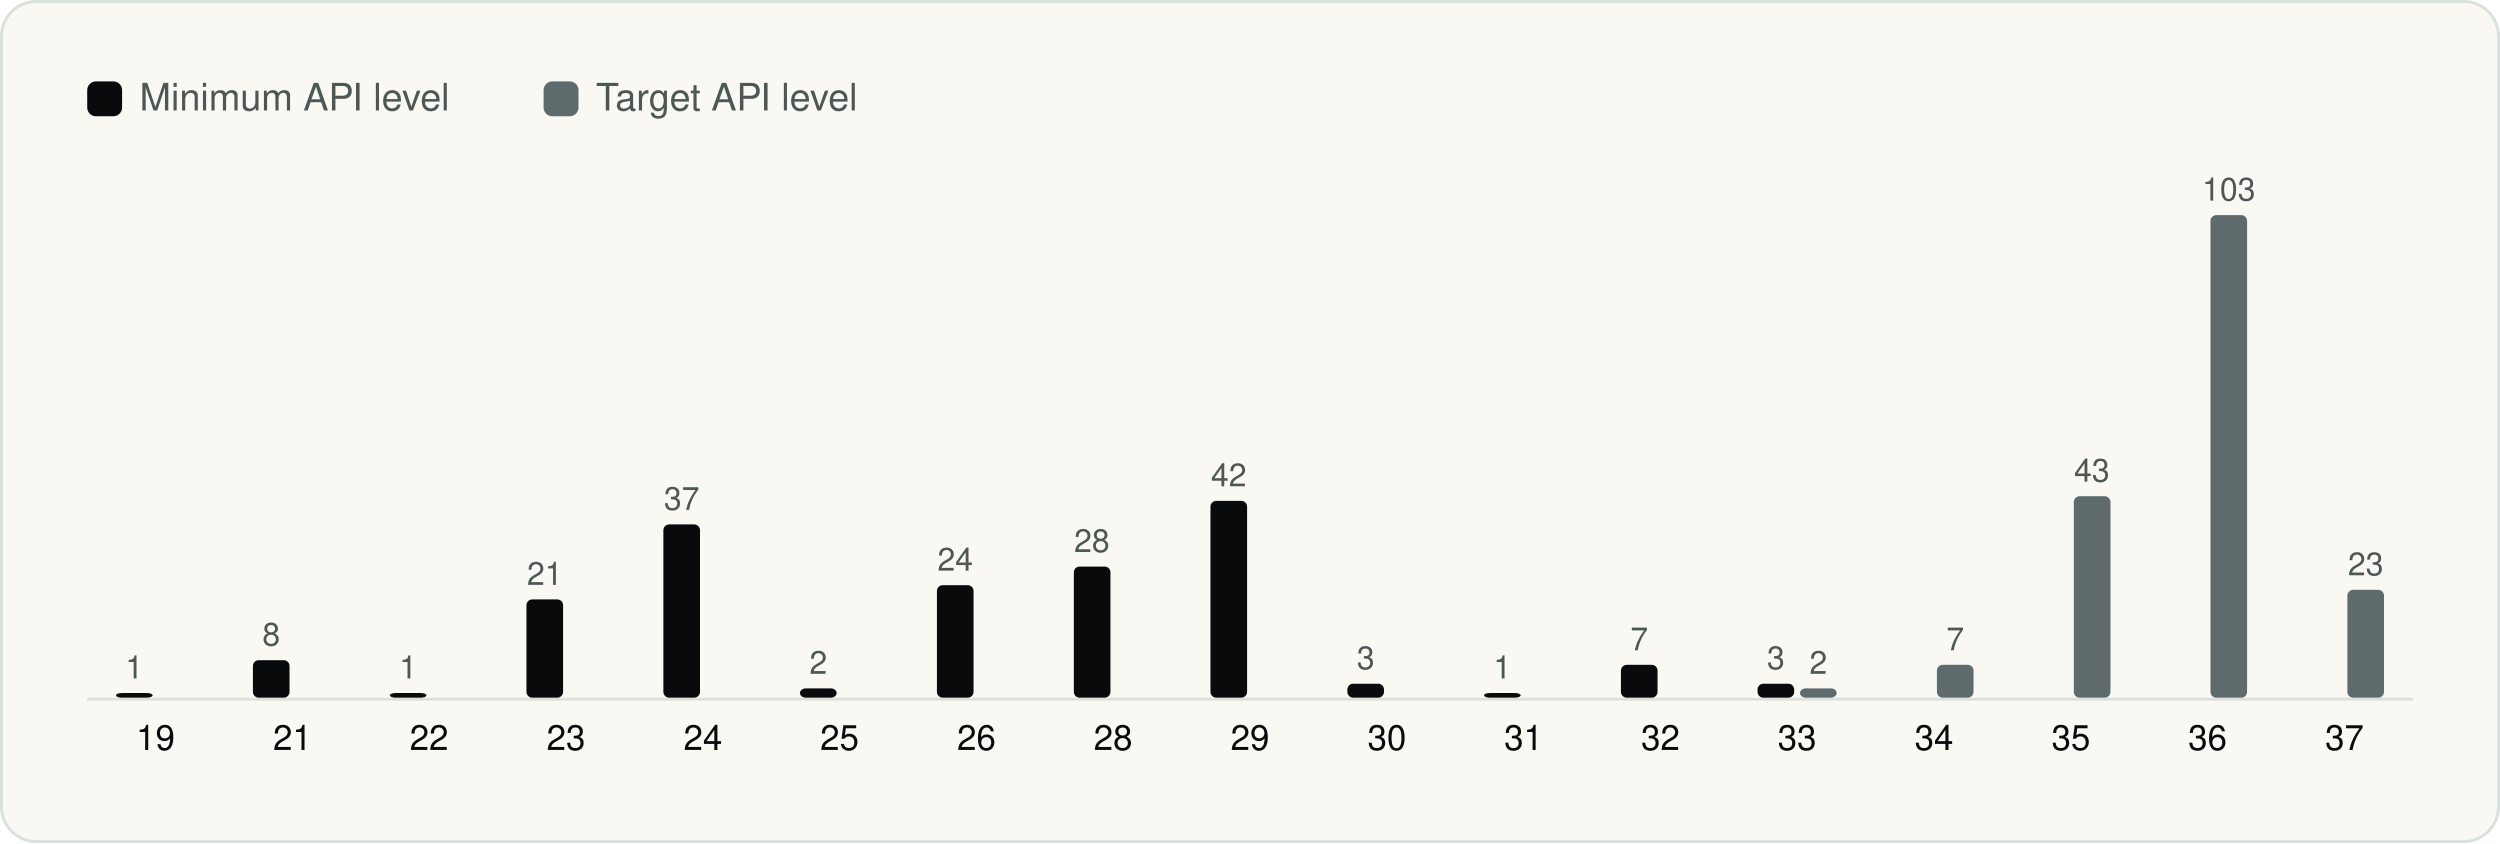
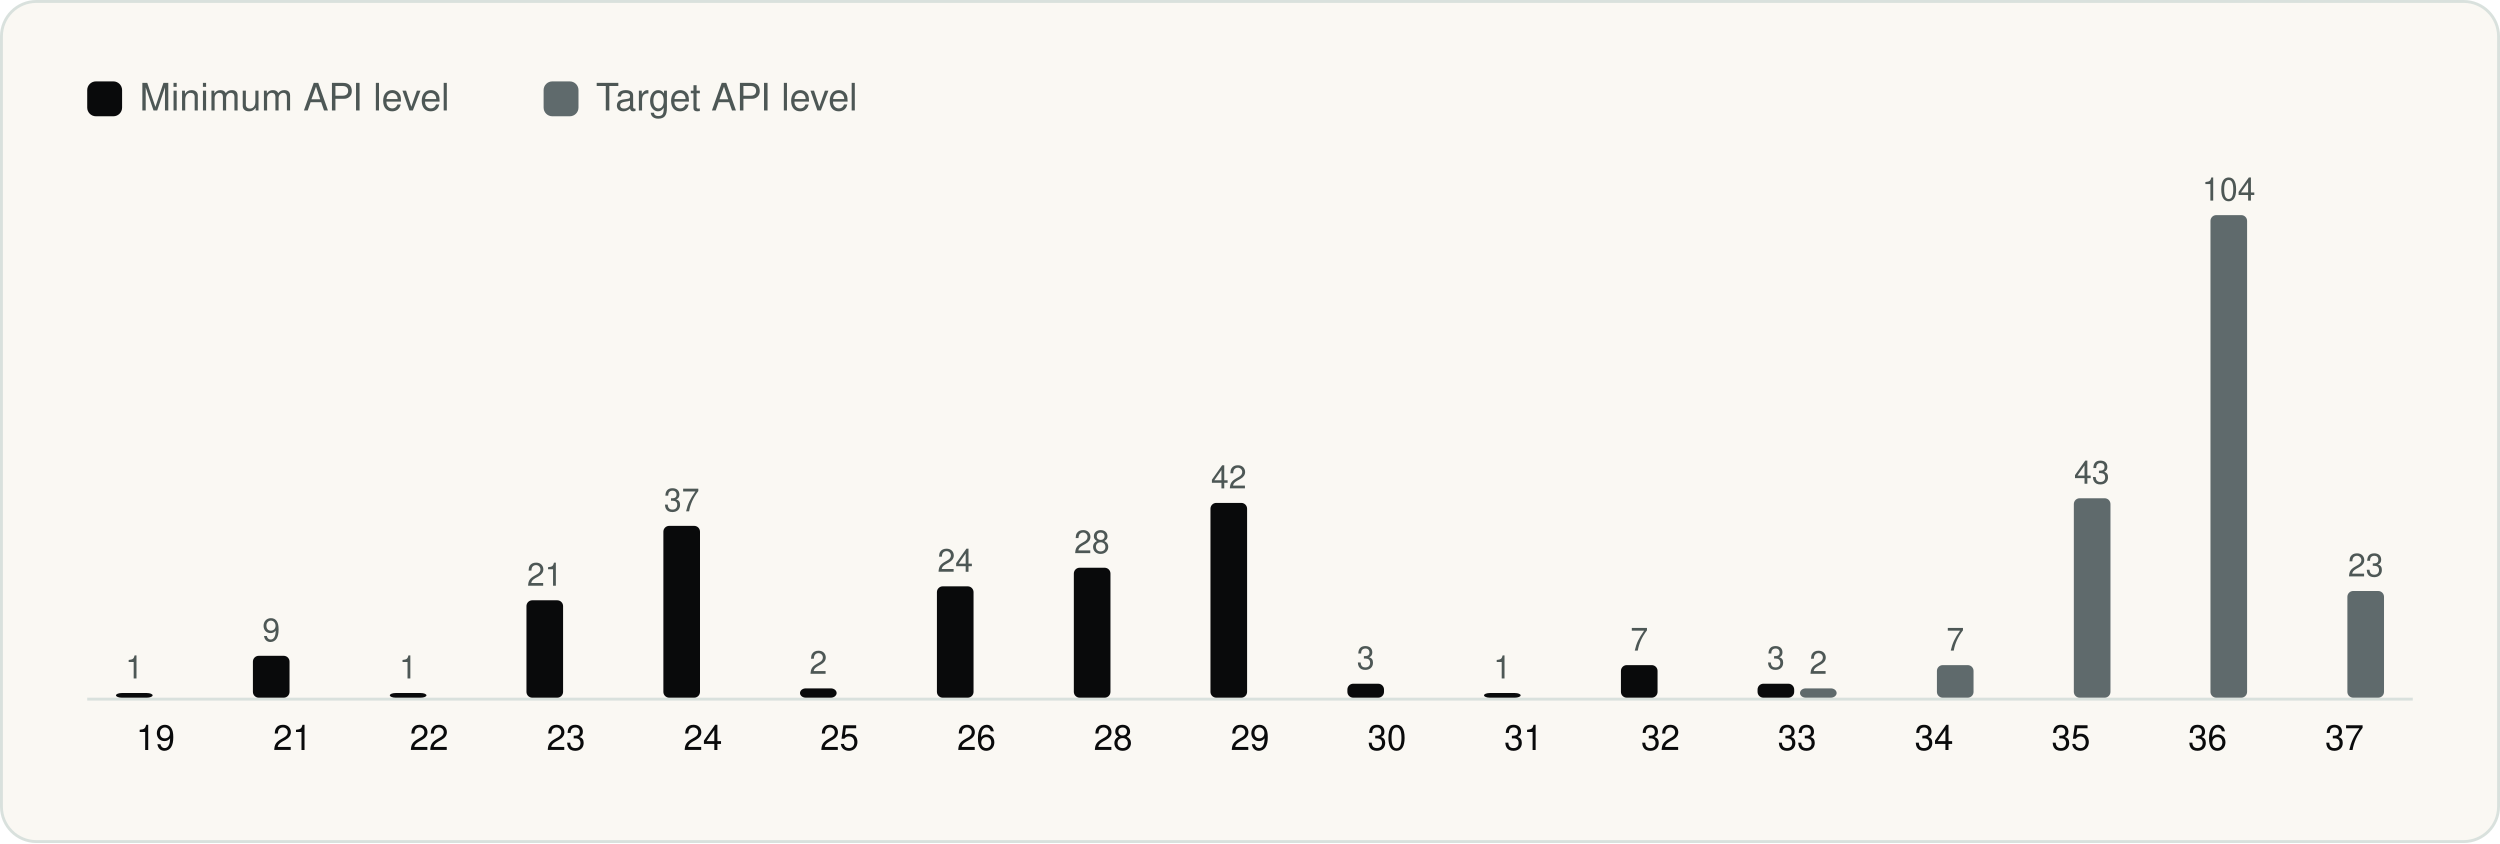
<svg xmlns="http://www.w3.org/2000/svg" viewBox="0 0 860 290" width="860" height="290" role="img" aria-label="Android API levels" font-family="Geist, -apple-system, BlinkMacSystemFont, 'Segoe UI', Helvetica, Arial, sans-serif">
  <rect x="0.5" y="0.5" width="859" height="289" rx="12" fill="#FAF8F3" stroke="#D9E1DD" />
  <g transform="translate(20 20)">
    <rect x="10" y="8" width="12" height="12" rx="3" fill="#090A0B" />
    <text x="28" y="18" font-size="13" fill="#4D5755">Minimum API level</text>
    <rect x="167.0" y="8" width="12" height="12" rx="3" fill="#5F6A6C" />
    <text x="185.0" y="18" font-size="13" fill="#4D5755">Target API level</text>
    <line x1="10" y1="220.5" x2="810" y2="220.5" stroke="#D9E1DD" />
    <rect x="19.9" y="218.4" width="12.6" height="1.6" rx="2" fill="#090A0B" />
    <text x="26.2" y="213.4" font-size="11" text-anchor="middle" fill="#4D5755">1</text>
    <text x="33.5" y="238.0" font-size="12" text-anchor="middle" fill="#090A0B">19</text>
-     <rect x="67.0" y="207.1" width="12.6" height="12.9" rx="2" fill="#090A0B" />
-     <text x="73.3" y="202.1" font-size="11" text-anchor="middle" fill="#4D5755">8</text>
+     <rect x="67.0" y="205.6" width="12.6" height="14.4" rx="2" fill="#090A0B" />
+     <text x="73.3" y="200.6" font-size="11" text-anchor="middle" fill="#4D5755">9</text>
    <text x="80.6" y="238.0" font-size="12" text-anchor="middle" fill="#090A0B">21</text>
    <rect x="114.1" y="218.4" width="12.6" height="1.6" rx="2" fill="#090A0B" />
    <text x="120.4" y="213.4" font-size="11" text-anchor="middle" fill="#4D5755">1</text>
    <text x="127.6" y="238.0" font-size="12" text-anchor="middle" fill="#090A0B">22</text>
-     <rect x="161.1" y="186.2" width="12.6" height="33.8" rx="2" fill="#090A0B" />
-     <text x="167.4" y="181.2" font-size="11" text-anchor="middle" fill="#4D5755">21</text>
+     <rect x="161.1" y="186.5" width="12.6" height="33.5" rx="2" fill="#090A0B" />
+     <text x="167.4" y="181.5" font-size="11" text-anchor="middle" fill="#4D5755">21</text>
    <text x="174.7" y="238.0" font-size="12" text-anchor="middle" fill="#090A0B">23</text>
-     <rect x="208.2" y="160.4" width="12.6" height="59.6" rx="2" fill="#090A0B" />
-     <text x="214.5" y="155.4" font-size="11" text-anchor="middle" fill="#4D5755">37</text>
+     <rect x="208.2" y="160.9" width="12.6" height="59.1" rx="2" fill="#090A0B" />
+     <text x="214.5" y="155.9" font-size="11" text-anchor="middle" fill="#4D5755">37</text>
    <text x="221.8" y="238.0" font-size="12" text-anchor="middle" fill="#090A0B">24</text>
    <rect x="255.2" y="216.8" width="12.6" height="3.2" rx="2" fill="#090A0B" />
    <text x="261.5" y="211.8" font-size="11" text-anchor="middle" fill="#4D5755">2</text>
    <text x="268.8" y="238.0" font-size="12" text-anchor="middle" fill="#090A0B">25</text>
-     <rect x="302.3" y="181.3" width="12.6" height="38.7" rx="2" fill="#090A0B" />
-     <text x="308.6" y="176.3" font-size="11" text-anchor="middle" fill="#4D5755">24</text>
+     <rect x="302.3" y="181.7" width="12.6" height="38.3" rx="2" fill="#090A0B" />
+     <text x="308.6" y="176.7" font-size="11" text-anchor="middle" fill="#4D5755">24</text>
    <text x="315.9" y="238.0" font-size="12" text-anchor="middle" fill="#090A0B">26</text>
-     <rect x="349.4" y="174.9" width="12.6" height="45.1" rx="2" fill="#090A0B" />
-     <text x="355.6" y="169.9" font-size="11" text-anchor="middle" fill="#4D5755">28</text>
+     <rect x="349.4" y="175.3" width="12.6" height="44.7" rx="2" fill="#090A0B" />
+     <text x="355.6" y="170.3" font-size="11" text-anchor="middle" fill="#4D5755">28</text>
    <text x="362.9" y="238.0" font-size="12" text-anchor="middle" fill="#090A0B">28</text>
-     <rect x="396.4" y="152.3" width="12.6" height="67.7" rx="2" fill="#090A0B" />
-     <text x="402.7" y="147.3" font-size="11" text-anchor="middle" fill="#4D5755">42</text>
+     <rect x="396.4" y="153.0" width="12.6" height="67.0" rx="2" fill="#090A0B" />
+     <text x="402.7" y="148.0" font-size="11" text-anchor="middle" fill="#4D5755">42</text>
    <text x="410.0" y="238.0" font-size="12" text-anchor="middle" fill="#090A0B">29</text>
    <rect x="443.5" y="215.2" width="12.6" height="4.8" rx="2" fill="#090A0B" />
    <text x="449.8" y="210.2" font-size="11" text-anchor="middle" fill="#4D5755">3</text>
    <text x="457.1" y="238.0" font-size="12" text-anchor="middle" fill="#090A0B">30</text>
    <rect x="490.5" y="218.4" width="12.6" height="1.6" rx="2" fill="#090A0B" />
    <text x="496.8" y="213.4" font-size="11" text-anchor="middle" fill="#4D5755">1</text>
    <text x="504.1" y="238.0" font-size="12" text-anchor="middle" fill="#090A0B">31</text>
-     <rect x="537.6" y="208.7" width="12.6" height="11.3" rx="2" fill="#090A0B" />
-     <text x="543.9" y="203.7" font-size="11" text-anchor="middle" fill="#4D5755">7</text>
+     <rect x="537.6" y="208.8" width="12.6" height="11.2" rx="2" fill="#090A0B" />
+     <text x="543.9" y="203.8" font-size="11" text-anchor="middle" fill="#4D5755">7</text>
    <text x="551.2" y="238.0" font-size="12" text-anchor="middle" fill="#090A0B">32</text>
    <rect x="584.6" y="215.2" width="12.6" height="4.8" rx="2" fill="#090A0B" />
    <text x="590.9" y="210.2" font-size="11" text-anchor="middle" fill="#4D5755">3</text>
    <rect x="599.2" y="216.8" width="12.6" height="3.2" rx="2" fill="#5F6A6C" />
    <text x="605.5" y="211.8" font-size="11" text-anchor="middle" fill="#4D5755">2</text>
    <text x="598.2" y="238.0" font-size="12" text-anchor="middle" fill="#090A0B">33</text>
-     <rect x="646.3" y="208.7" width="12.6" height="11.3" rx="2" fill="#5F6A6C" />
-     <text x="652.6" y="203.7" font-size="11" text-anchor="middle" fill="#4D5755">7</text>
+     <rect x="646.3" y="208.8" width="12.6" height="11.2" rx="2" fill="#5F6A6C" />
+     <text x="652.6" y="203.8" font-size="11" text-anchor="middle" fill="#4D5755">7</text>
    <text x="645.3" y="238.0" font-size="12" text-anchor="middle" fill="#090A0B">34</text>
-     <rect x="693.4" y="150.7" width="12.6" height="69.3" rx="2" fill="#5F6A6C" />
-     <text x="699.6" y="145.7" font-size="11" text-anchor="middle" fill="#4D5755">43</text>
+     <rect x="693.4" y="151.4" width="12.6" height="68.6" rx="2" fill="#5F6A6C" />
+     <text x="699.6" y="146.4" font-size="11" text-anchor="middle" fill="#4D5755">43</text>
    <text x="692.4" y="238.0" font-size="12" text-anchor="middle" fill="#090A0B">35</text>
    <rect x="740.4" y="54.0" width="12.6" height="166.0" rx="2" fill="#5F6A6C" />
-     <text x="746.7" y="49.0" font-size="11" text-anchor="middle" fill="#4D5755">103</text>
+     <text x="746.7" y="49.0" font-size="11" text-anchor="middle" fill="#4D5755">104</text>
    <text x="739.4" y="238.0" font-size="12" text-anchor="middle" fill="#090A0B">36</text>
-     <rect x="787.5" y="182.9" width="12.6" height="37.1" rx="2" fill="#5F6A6C" />
-     <text x="793.8" y="177.9" font-size="11" text-anchor="middle" fill="#4D5755">23</text>
+     <rect x="787.5" y="183.3" width="12.6" height="36.7" rx="2" fill="#5F6A6C" />
+     <text x="793.8" y="178.3" font-size="11" text-anchor="middle" fill="#4D5755">23</text>
    <text x="786.5" y="238.0" font-size="12" text-anchor="middle" fill="#090A0B">37</text>
  </g>
</svg>
